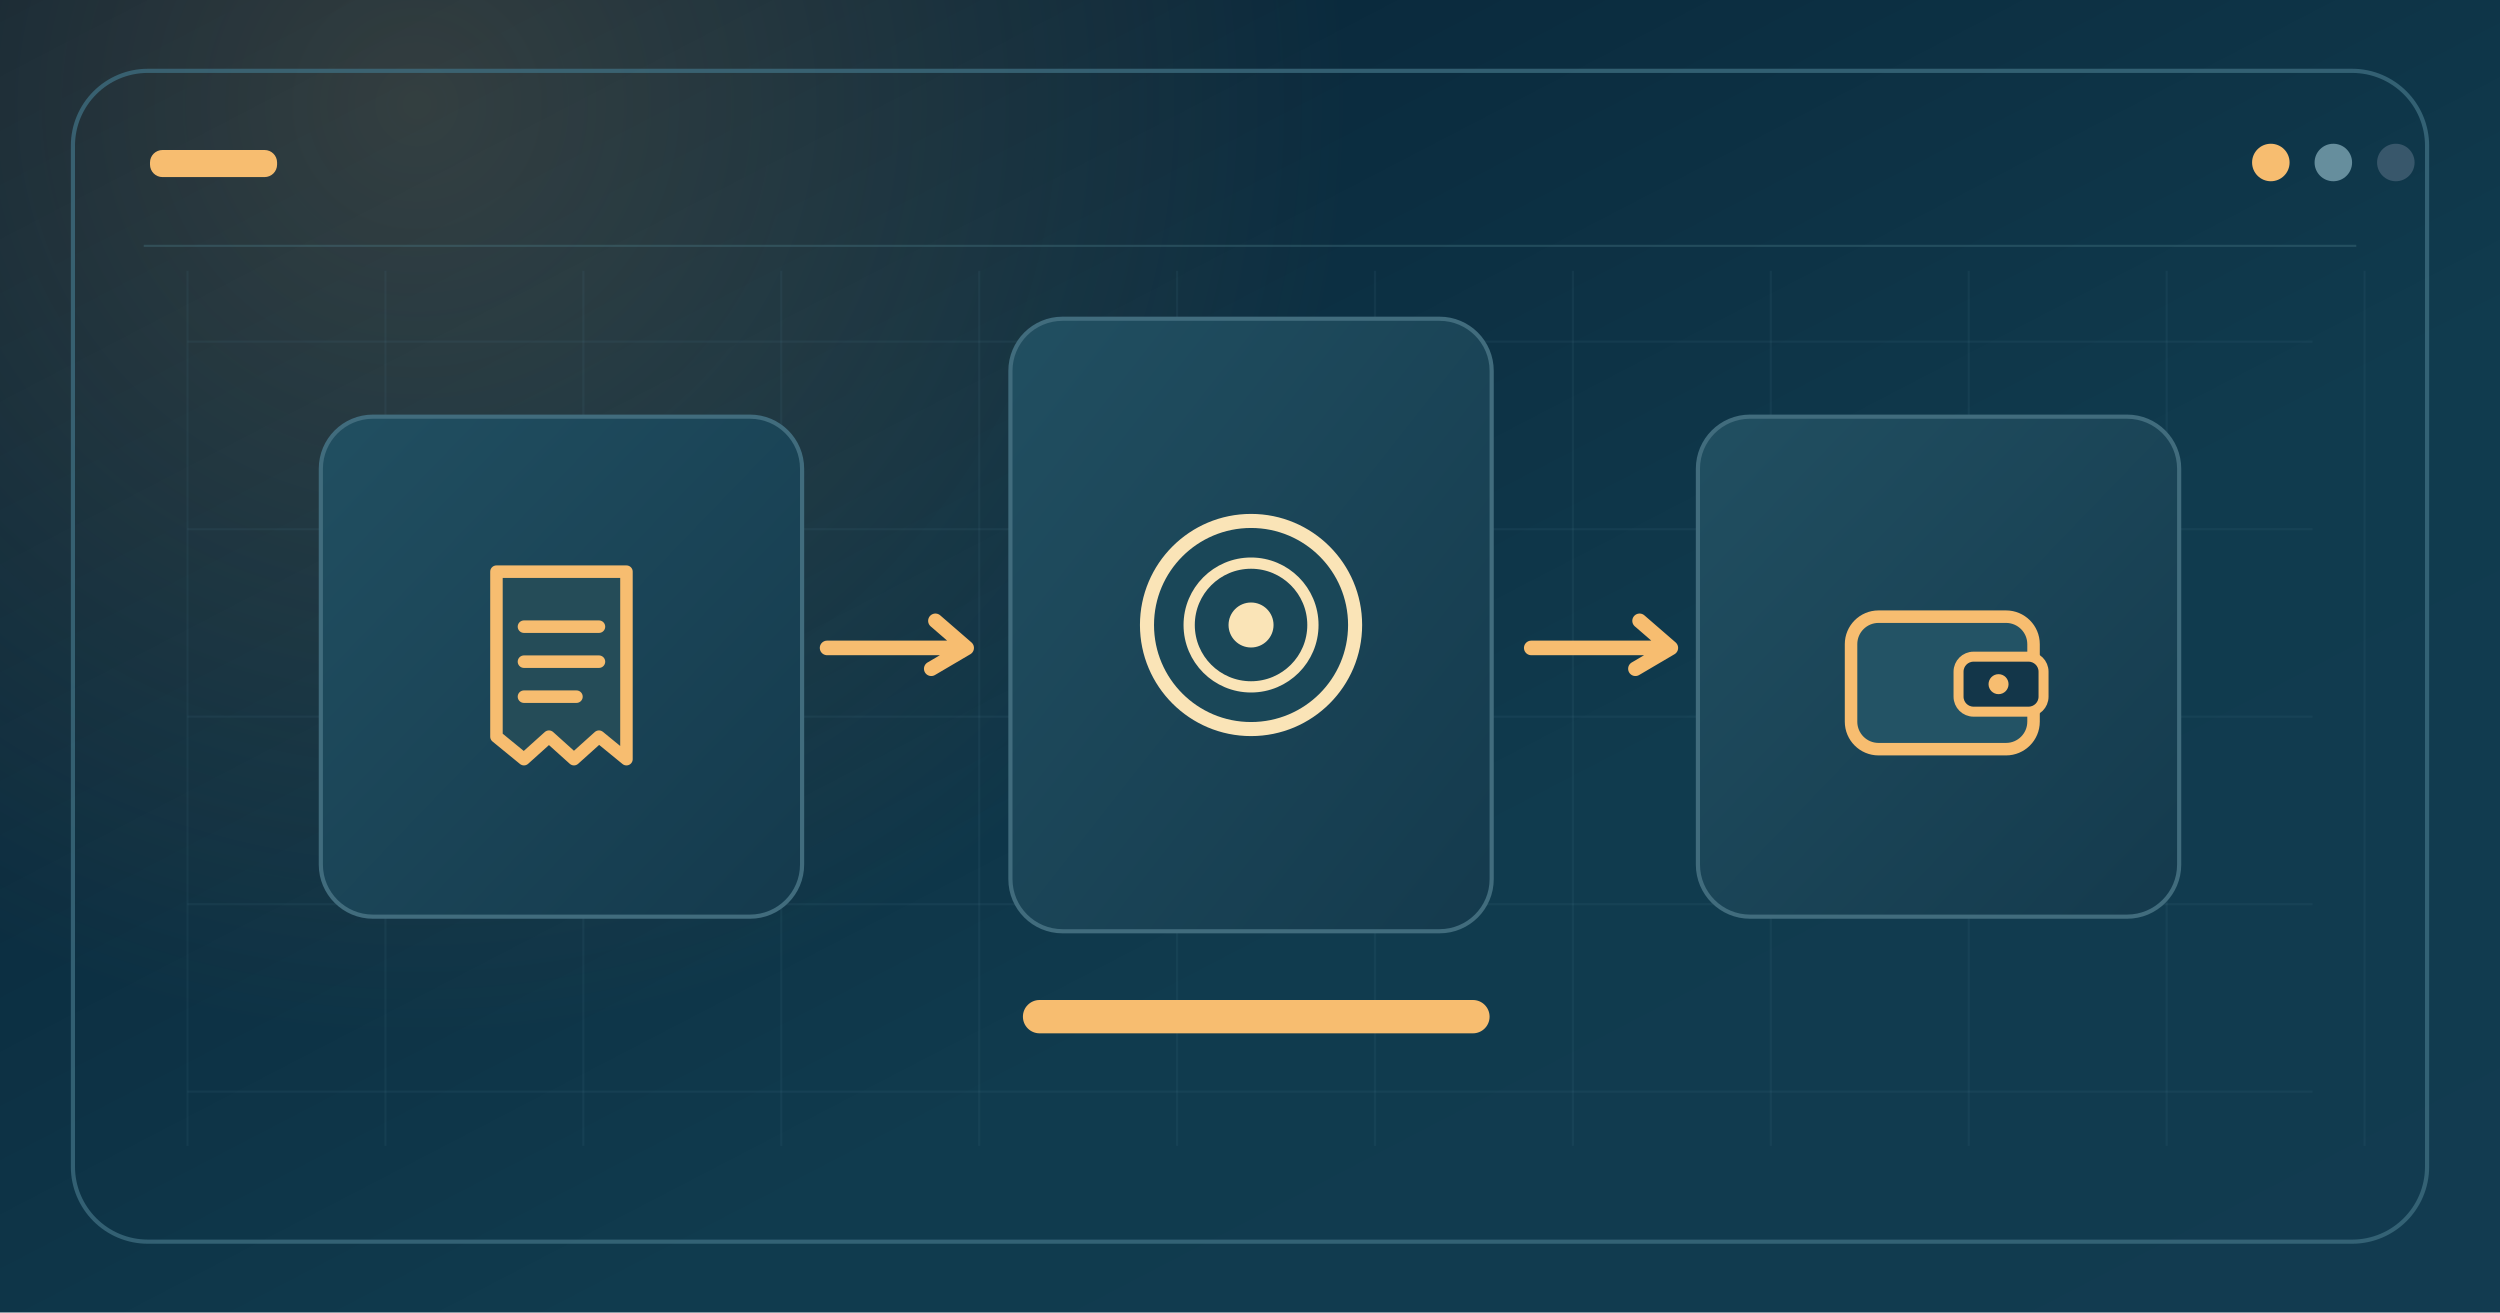
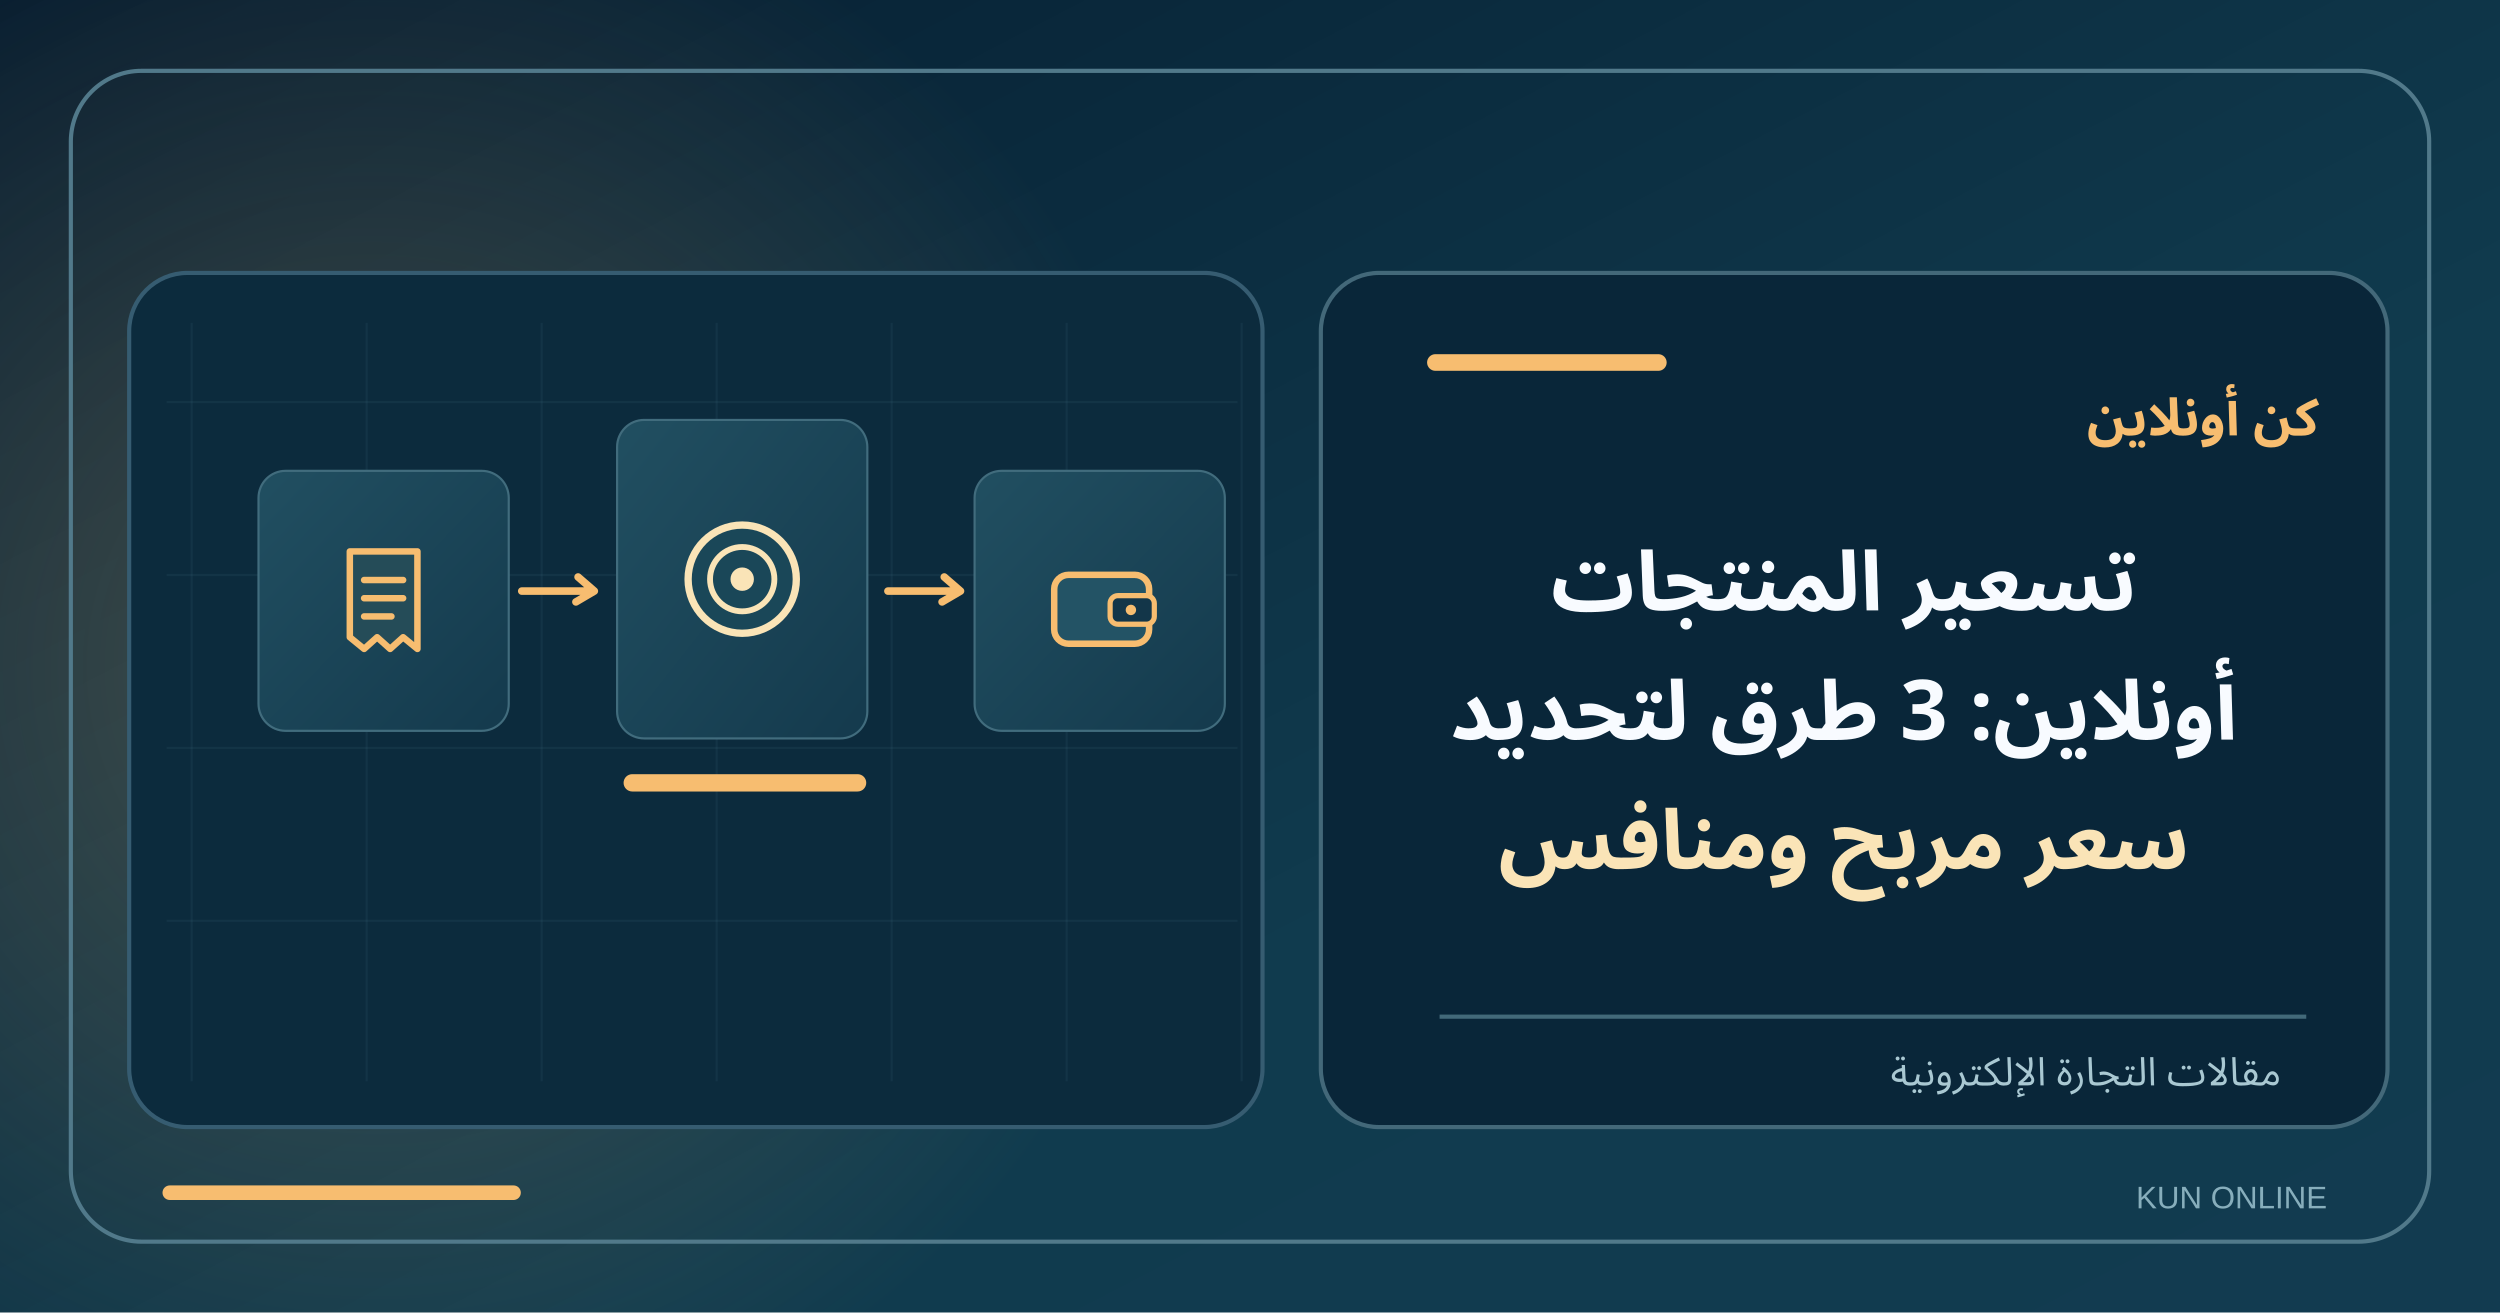
<svg xmlns="http://www.w3.org/2000/svg" width="1200" height="630" viewBox="0 0 1200 630" role="img" aria-labelledby="title desc">
  <defs>
    <linearGradient id="back" x1="0" y1="0" x2="1" y2="1">
      <stop stop-color="#061d30" />
      <stop offset=".62" stop-color="#103b4e" />
      <stop offset="1" stop-color="#123b50" />
    </linearGradient>
    <linearGradient id="glass" x1="0" y1="0" x2="1" y2="1">
      <stop stop-color="#214f61" />
      <stop offset="1" stop-color="#143a4d" />
    </linearGradient>
    <radialGradient id="bloom">
-       <stop stop-color="#f7bd70" stop-opacity=".18" />
+       <stop stop-color="#f7bd70" stop-opacity=".24" />
      <stop offset="1" stop-color="#f7bd70" stop-opacity="0" />
    </radialGradient>
  </defs>
  <rect width="1200" height="630" fill="url(#back)" />
-   <circle cx="200" cy="50" r="450" fill="url(#bloom)" />
-   <rect x="35" y="34" width="1130" height="562" rx="36" fill="none" stroke="#3f6f81" stroke-width="2" opacity=".75" />
-   <path d="M69 118H1131" stroke="#4c7f8b" stroke-width="1" opacity=".34" />
-   <rect x="72" y="72" width="61" height="13" rx="6" fill="#f7bd70" />
-   <circle cx="1090" cy="78" r="9" fill="#f7bd70" />
-   <circle cx="1120" cy="78" r="9" fill="#668e9d" />
-   <circle cx="1150" cy="78" r="9" fill="#38576b" />
+   <circle cx="180" cy="320" r="390" fill="url(#bloom)" />
+   <rect x="34" y="34" width="1132" height="562" rx="34" fill="none" stroke="#51798a" stroke-width="2" />
+   <rect x="62" y="131" width="544" height="410" rx="28" fill="#0c2b3d" stroke="#365c71" stroke-width="2" />
  <g stroke="#508396" stroke-opacity=".10" stroke-width="1">
-     <path d="M90 130V550" />
-     <path d="M185 130V550" />
-     <path d="M280 130V550" />
-     <path d="M375 130V550" />
-     <path d="M470 130V550" />
-     <path d="M565 130V550" />
-     <path d="M660 130V550" />
-     <path d="M755 130V550" />
-     <path d="M850 130V550" />
-     <path d="M945 130V550" />
-     <path d="M1040 130V550" />
-     <path d="M1135 130V550" />
-     <path d="M90 164H1110" />
-     <path d="M90 254H1110" />
-     <path d="M90 344H1110" />
-     <path d="M90 434H1110" />
-     <path d="M90 524H1110" />
+     <path d="M92 155V519" />
+     <path d="M176 155V519" />
+     <path d="M260 155V519" />
+     <path d="M344 155V519" />
+     <path d="M428 155V519" />
+     <path d="M512 155V519" />
+     <path d="M596 155V519" />
+     <path d="M80 193H594" />
+     <path d="M80 276H594" />
+     <path d="M80 359H594" />
+     <path d="M80 442H594" />
  </g>
-   <rect x="154" y="200" width="231" height="240" rx="25" fill="url(#glass)" stroke="#416c7d" stroke-width="2" />
-   <g transform="translate(209.5 260) scale(1.2)">
-     <path d="M24 12H76V87L65 78L55 87L45 78L35 87L24 78Z" fill="#254c58" stroke="#f7bd70" stroke-width="5" stroke-linecap="round" stroke-linejoin="round" />
-     <path d="M35 34H65M35 48H65M35 62H56" fill="none" stroke="#f7bd70" stroke-width="5" stroke-linecap="round" stroke-linejoin="round" />
+   <g id="topic-illustration" transform="translate(44 122) scale(.52)">
+     <rect x="154" y="200" width="231" height="240" rx="25" fill="url(#glass)" stroke="#416c7d" stroke-width="2" />
+     <g transform="translate(209.5 260) scale(1.2)">
+       <path d="M24 12H76V87L65 78L55 87L45 78L35 87L24 78Z" fill="#254c58" stroke="#f7bd70" stroke-width="5" stroke-linecap="round" stroke-linejoin="round" />
+       <path d="M35 34H65M35 48H65M35 62H56" fill="none" stroke="#f7bd70" stroke-width="5" stroke-linecap="round" stroke-linejoin="round" />
+     </g>
+     <rect x="485" y="153" width="231" height="294" rx="25" fill="url(#glass)" stroke="#416c7d" stroke-width="2" />
+     <g transform="translate(533 232.5) scale(1.35)">
+       <circle cx="50" cy="50" r="37" fill="#1a4758" stroke="#fae4b7" stroke-width="5" />
+       <circle cx="50" cy="50" r="22" fill="none" stroke="#fae4b7" stroke-width="4" />
+       <circle cx="50" cy="50" r="8" fill="#fae4b7" stroke="none" stroke-width="0" />
+     </g>
+     <rect x="815" y="200" width="231" height="240" rx="25" fill="url(#glass)" stroke="#416c7d" stroke-width="2" />
+     <g transform="translate(870.5 260) scale(1.2)">
+       <rect x="15" y="30" width="73" height="53" rx="11" fill="#235365" stroke="#f7bd70" stroke-width="5" />
+       <rect x="58" y="46" width="34" height="22" rx="6" fill="#133649" stroke="#f7bd70" stroke-width="4" />
+       <circle cx="74" cy="57" r="4" fill="#f7bd70" stroke="none" stroke-width="0" />
+     </g>
+     <path d="M397 311L464 311M449 298L464 311L447 321" fill="none" stroke="#f7bd70" stroke-width="7" stroke-linecap="round" stroke-linejoin="round" />
+     <path d="M735 311L802 311M787 298L802 311L785 321" fill="none" stroke="#f7bd70" stroke-width="7" stroke-linecap="round" stroke-linejoin="round" />
+     <rect x="491" y="480" width="224" height="16" rx="8" fill="#f7bd70" stroke="none" stroke-width="0" />
  </g>
-   <rect x="485" y="153" width="231" height="294" rx="25" fill="url(#glass)" stroke="#416c7d" stroke-width="2" />
-   <g transform="translate(533 232.5) scale(1.35)">
-     <circle cx="50" cy="50" r="37" fill="#1a4758" stroke="#fae4b7" stroke-width="5" />
-     <circle cx="50" cy="50" r="22" fill="none" stroke="#fae4b7" stroke-width="4" />
-     <circle cx="50" cy="50" r="8" fill="#fae4b7" stroke="none" stroke-width="0" />
+   <rect x="634" y="131" width="512" height="410" rx="28" fill="#092639" stroke="#436879" stroke-width="2" />
+   <rect x="685" y="170" width="115" height="8" rx="4" fill="#f7bd70" />
+   <text x="1113" y="209" direction="rtl" text-anchor="start" font-family="Cairo,Tajawal,Noto Sans Arabic,Segoe UI,Arial,sans-serif" font-size="25" font-weight="700" fill="#f7bd70">كن أونلاين</text>
+   <g id="article-title">
+     <text x="885" y="293" text-anchor="middle" direction="rtl" unicode-bidi="plaintext" font-family="Cairo,Tajawal,Noto Sans Arabic,Segoe UI,Arial,sans-serif" font-size="40" font-weight="700" letter-spacing="0" fill="#f8fbff">تسعير المنتجات</text>
+     <text x="885" y="355" text-anchor="middle" direction="rtl" unicode-bidi="plaintext" font-family="Cairo,Tajawal,Noto Sans Arabic,Segoe UI,Arial,sans-serif" font-size="40" font-weight="700" letter-spacing="0" fill="#f8fbff">أونلاين: 3 طرق لتحديد</text>
+     <text x="885" y="417" text-anchor="middle" direction="rtl" unicode-bidi="plaintext" font-family="Cairo,Tajawal,Noto Sans Arabic,Segoe UI,Arial,sans-serif" font-size="40" font-weight="700" letter-spacing="0" fill="#fae4b7">سعر مربح ومنافس</text>
  </g>
-   <rect x="815" y="200" width="231" height="240" rx="25" fill="url(#glass)" stroke="#416c7d" stroke-width="2" />
-   <g transform="translate(870.5 260) scale(1.2)">
-     <rect x="15" y="30" width="73" height="53" rx="11" fill="#235365" stroke="#f7bd70" stroke-width="5" />
-     <rect x="58" y="46" width="34" height="22" rx="6" fill="#133649" stroke="#f7bd70" stroke-width="4" />
-     <circle cx="74" cy="57" r="4" fill="#f7bd70" stroke="none" stroke-width="0" />
-   </g>
-   <path d="M397 311L464 311M449 298L464 311L447 321" fill="none" stroke="#f7bd70" stroke-width="7" stroke-linecap="round" stroke-linejoin="round" />
-   <path d="M735 311L802 311M787 298L802 311L785 321" fill="none" stroke="#f7bd70" stroke-width="7" stroke-linecap="round" stroke-linejoin="round" />
-   <rect x="491" y="480" width="224" height="16" rx="8" fill="#f7bd70" stroke="none" stroke-width="0" />
+   <path d="M691 488H1107" stroke="#426979" stroke-width="2" />
+   <text x="1095" y="521" direction="rtl" text-anchor="start" font-family="Cairo,Tajawal,Noto Sans Arabic,Segoe UI,Arial,sans-serif" font-size="19" fill="#a9c8d2">مقالات التجارة الإلكترونية</text>
+   <rect x="78" y="569" width="172" height="7" rx="3.5" fill="#f7bd70" />
+   <text x="1117" y="580" direction="rtl" text-anchor="start" font-family="Arial,sans-serif" font-size="15" fill="#87aebc">KUN ONLINE</text>
</svg>
